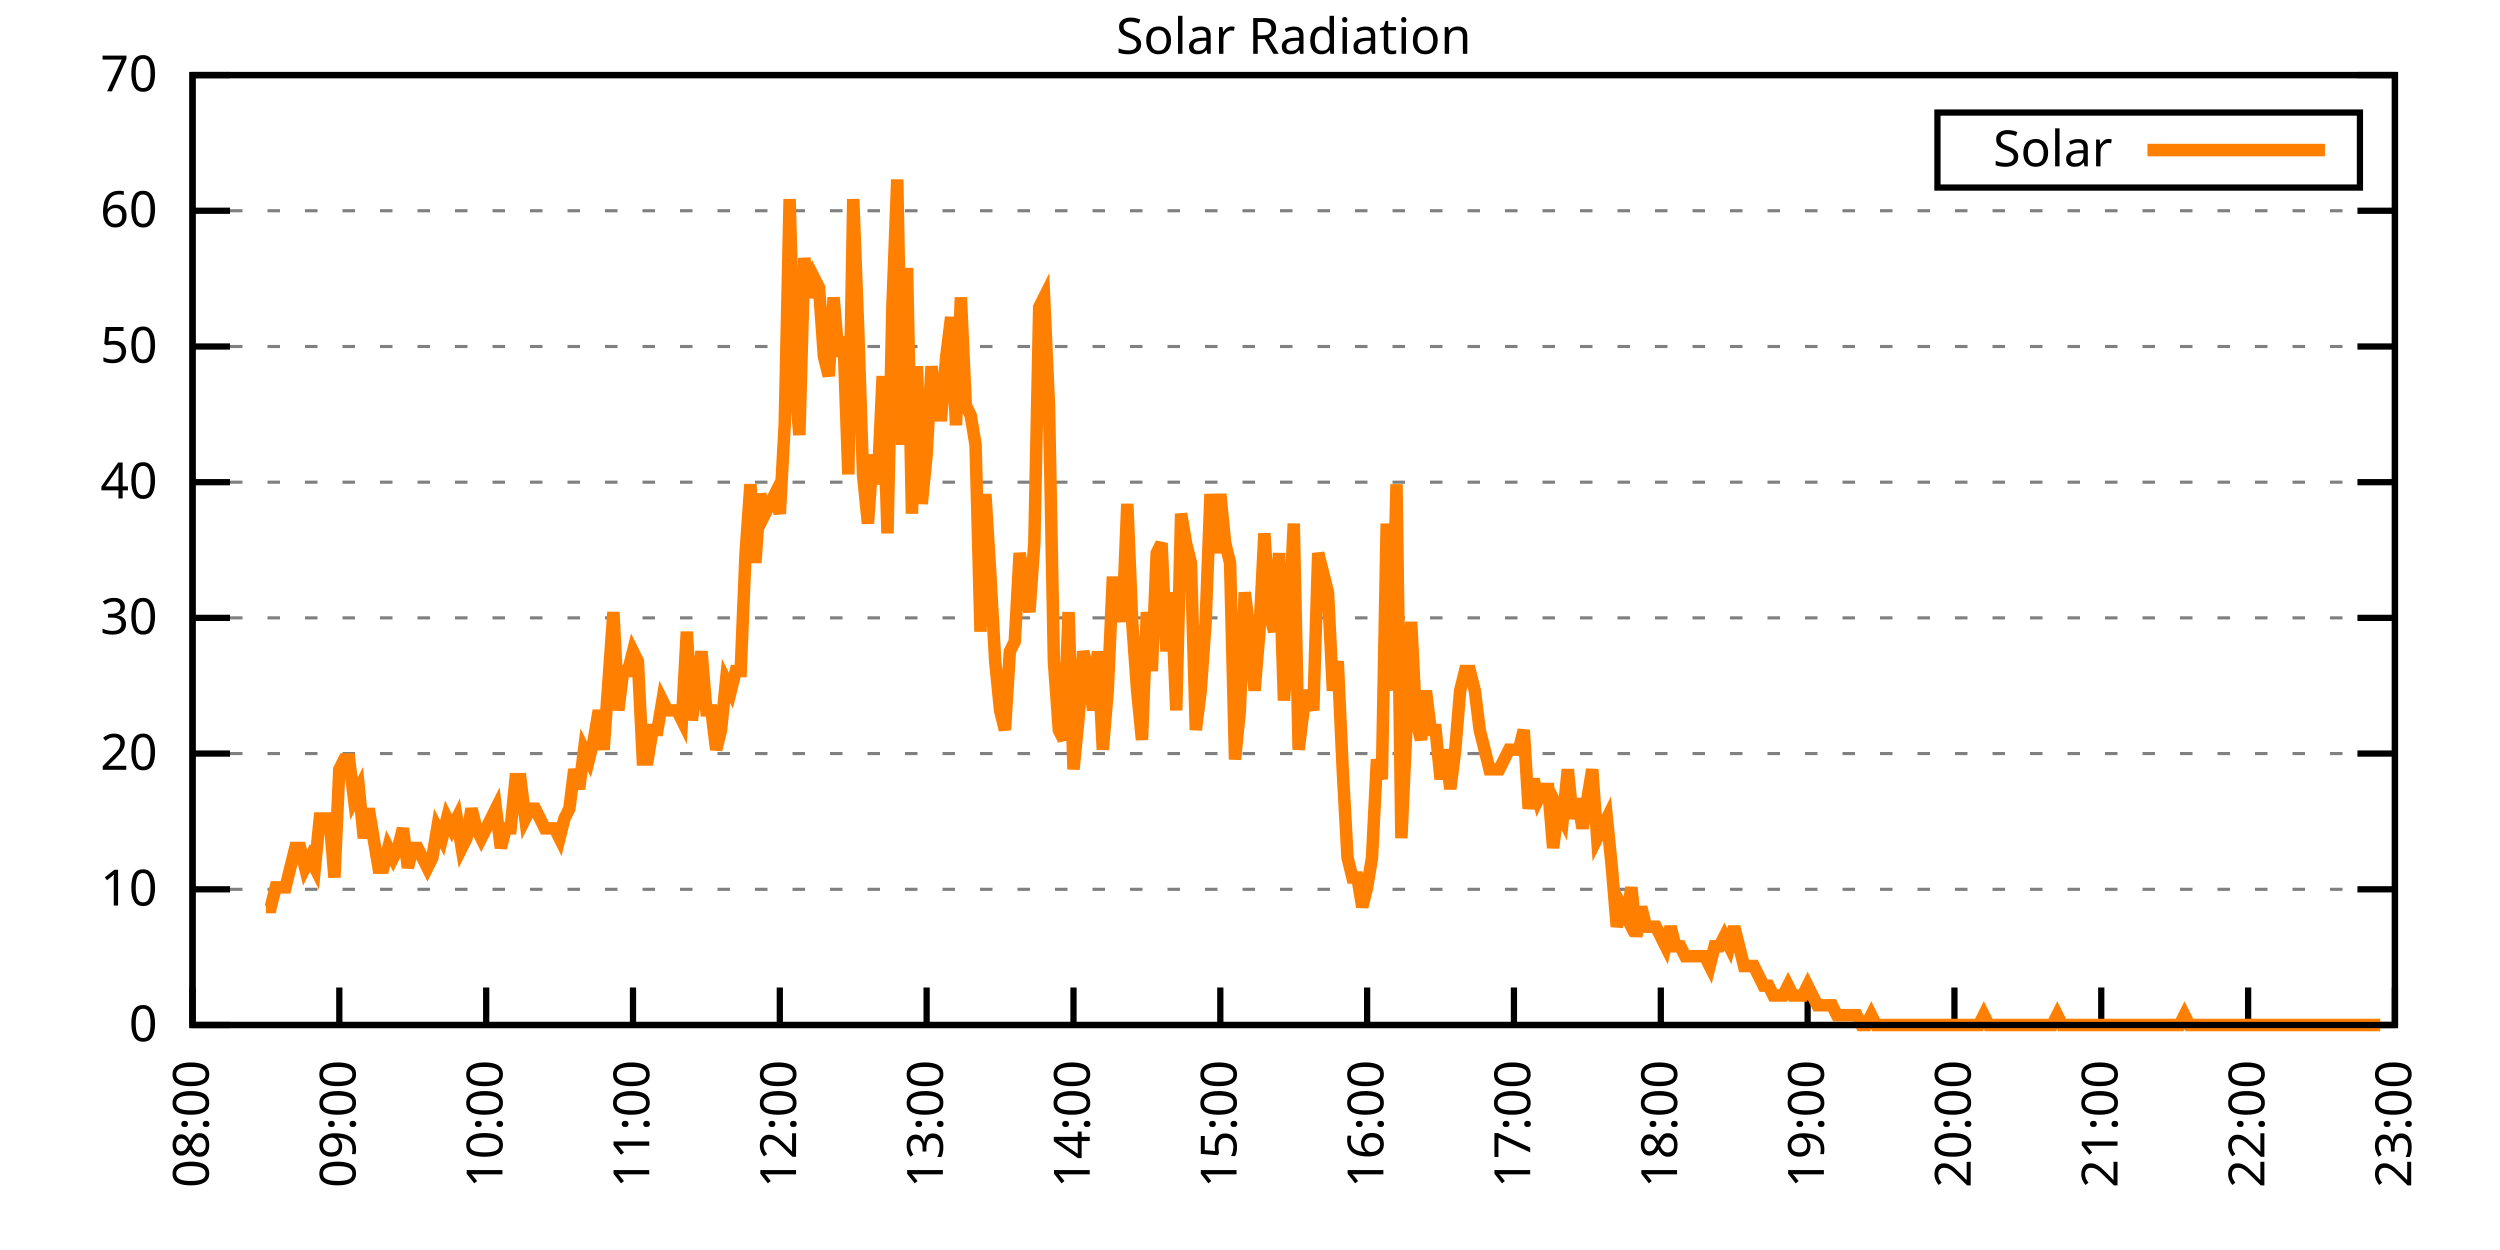
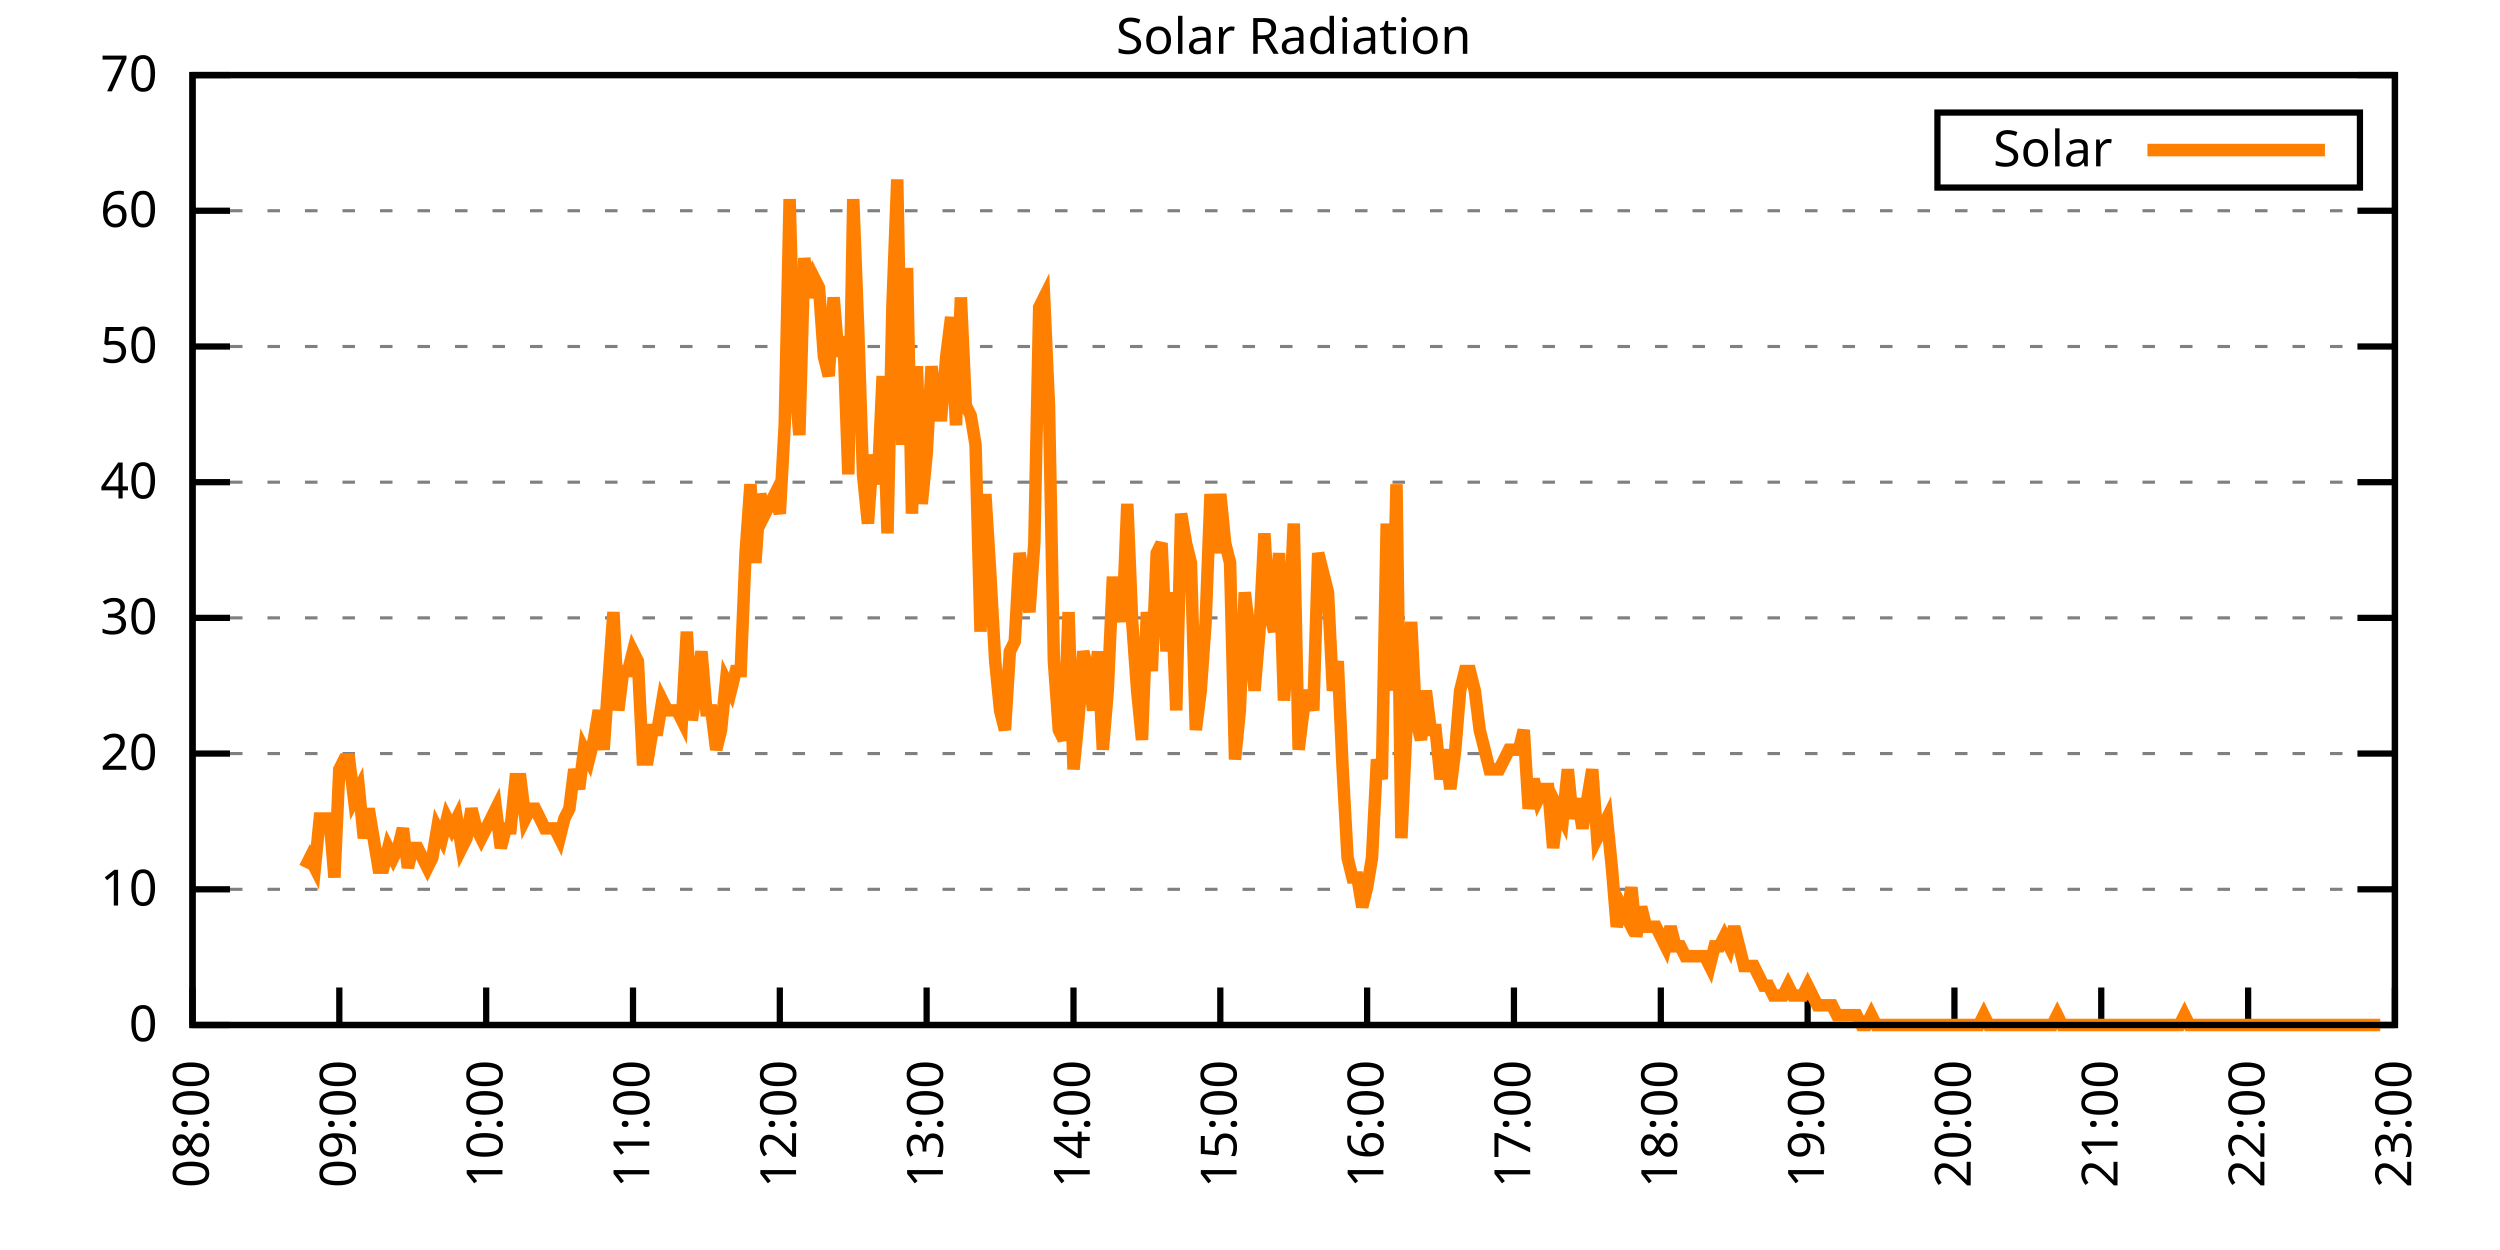
<svg xmlns="http://www.w3.org/2000/svg" xmlns:xlink="http://www.w3.org/1999/xlink" width="400" height="200" viewBox="0 0 400 200">
  <g id="gnuplot_canvas">
    <rect x="0" y="0" width="400" height="200" fill="none" />
    <defs>
      <circle id="gpDot" r="0.5" stroke-width="0.5" stroke="currentColor" />
      <path id="gpPt0" stroke-width="0.333" stroke="currentColor" d="M-1,0 h2 M0,-1 v2" />
      <path id="gpPt1" stroke-width="0.333" stroke="currentColor" d="M-1,-1 L1,1 M1,-1 L-1,1" />
      <path id="gpPt2" stroke-width="0.333" stroke="currentColor" d="M-1,0 L1,0 M0,-1 L0,1 M-1,-1 L1,1 M-1,1 L1,-1" />
      <rect id="gpPt3" stroke-width="0.333" stroke="currentColor" x="-1" y="-1" width="2" height="2" />
      <rect id="gpPt4" stroke-width="0.333" stroke="currentColor" fill="currentColor" x="-1" y="-1" width="2" height="2" />
      <circle id="gpPt5" stroke-width="0.333" stroke="currentColor" cx="0" cy="0" r="1" />
      <use xlink:href="#gpPt5" id="gpPt6" fill="currentColor" stroke="none" />
      <path id="gpPt7" stroke-width="0.333" stroke="currentColor" d="M0,-1.33 L-1.33,0.67 L1.33,0.67 z" />
      <use xlink:href="#gpPt7" id="gpPt8" fill="currentColor" stroke="none" />
      <use xlink:href="#gpPt7" id="gpPt9" stroke="currentColor" transform="rotate(180)" />
      <use xlink:href="#gpPt9" id="gpPt10" fill="currentColor" stroke="none" />
      <use xlink:href="#gpPt3" id="gpPt11" stroke="currentColor" transform="rotate(45)" />
      <use xlink:href="#gpPt11" id="gpPt12" fill="currentColor" stroke="none" />
      <path id="gpPt13" stroke-width="0.333" stroke="currentColor" d="M0,1.330 L1.265,0.411 L0.782,-1.067 L-0.782,-1.076 L-1.265,0.411 z" />
      <use xlink:href="#gpPt13" id="gpPt14" fill="currentColor" stroke="none" />
      <filter id="textbox" filterUnits="objectBoundingBox" x="0" y="0" height="1" width="1">
        <feFlood flood-color="white" flood-opacity="1" result="bgnd" />
        <feComposite in="SourceGraphic" in2="bgnd" operator="atop" />
      </filter>
      <filter id="greybox" filterUnits="objectBoundingBox" x="0" y="0" height="1" width="1">
        <feFlood flood-color="lightgrey" flood-opacity="1" result="grey" />
        <feComposite in="SourceGraphic" in2="grey" operator="atop" />
      </filter>
    </defs>
    <g fill="none" color="white" stroke="currentColor" stroke-width="1.00" stroke-linecap="butt" stroke-linejoin="miter">
</g>
    <g fill="none" color="black" stroke="currentColor" stroke-width="1.00" stroke-linecap="butt" stroke-linejoin="miter">
      <g stroke="none" shape-rendering="crispEdges">
        <polygon fill="rgb(255, 255, 255)" points="30.80,164.00 383.18,164.00 383.18,12.02 30.80,12.02 " />
      </g>
    </g>
    <g fill="none" color="black" stroke="currentColor" stroke-width="1.00" stroke-linecap="butt" stroke-linejoin="miter">
</g>
    <g fill="none" color="black" stroke="black" stroke-width="0.50" stroke-linecap="butt" stroke-linejoin="miter">
</g>
    <g fill="none" color="gray" stroke="currentColor" stroke-width="0.50" stroke-linecap="butt" stroke-linejoin="miter">
      <path stroke="gray" stroke-dasharray="2,4" class="gridline" d="M30.80,164.00 L383.19,164.00  " />
    </g>
    <g fill="none" color="gray" stroke="gray" stroke-width="1.00" stroke-linecap="butt" stroke-linejoin="miter">
</g>
    <g fill="none" color="black" stroke="currentColor" stroke-width="1.00" stroke-linecap="butt" stroke-linejoin="miter">
      <path stroke="black" d="M30.80,164.00 L36.80,164.00 M383.19,164.00 L377.19,164.00  " />
      <g transform="translate(25.20,166.60)" stroke="none" fill="black" font-family="Sans" font-size="8.00" text-anchor="end">
        <text>
          <tspan font-family="Sans"> 0</tspan>
        </text>
      </g>
    </g>
    <g fill="none" color="black" stroke="currentColor" stroke-width="1.00" stroke-linecap="butt" stroke-linejoin="miter">
</g>
    <g fill="none" color="black" stroke="black" stroke-width="0.50" stroke-linecap="butt" stroke-linejoin="miter">
</g>
    <g fill="none" color="gray" stroke="currentColor" stroke-width="0.50" stroke-linecap="butt" stroke-linejoin="miter">
      <path stroke="gray" stroke-dasharray="2,4" class="gridline" d="M30.80,142.29 L383.19,142.29  " />
    </g>
    <g fill="none" color="gray" stroke="gray" stroke-width="1.00" stroke-linecap="butt" stroke-linejoin="miter">
</g>
    <g fill="none" color="black" stroke="currentColor" stroke-width="1.00" stroke-linecap="butt" stroke-linejoin="miter">
      <path stroke="black" d="M30.80,142.29 L36.80,142.29 M383.19,142.29 L377.19,142.29  " />
      <g transform="translate(25.20,144.89)" stroke="none" fill="black" font-family="Sans" font-size="8.00" text-anchor="end">
        <text>
          <tspan font-family="Sans"> 10</tspan>
        </text>
      </g>
    </g>
    <g fill="none" color="black" stroke="currentColor" stroke-width="1.00" stroke-linecap="butt" stroke-linejoin="miter">
</g>
    <g fill="none" color="black" stroke="black" stroke-width="0.50" stroke-linecap="butt" stroke-linejoin="miter">
</g>
    <g fill="none" color="gray" stroke="currentColor" stroke-width="0.50" stroke-linecap="butt" stroke-linejoin="miter">
      <path stroke="gray" stroke-dasharray="2,4" class="gridline" d="M30.80,120.57 L383.19,120.57  " />
    </g>
    <g fill="none" color="gray" stroke="gray" stroke-width="1.00" stroke-linecap="butt" stroke-linejoin="miter">
</g>
    <g fill="none" color="black" stroke="currentColor" stroke-width="1.00" stroke-linecap="butt" stroke-linejoin="miter">
      <path stroke="black" d="M30.80,120.57 L36.80,120.57 M383.19,120.57 L377.19,120.57  " />
      <g transform="translate(25.20,123.17)" stroke="none" fill="black" font-family="Sans" font-size="8.00" text-anchor="end">
        <text>
          <tspan font-family="Sans"> 20</tspan>
        </text>
      </g>
    </g>
    <g fill="none" color="black" stroke="currentColor" stroke-width="1.00" stroke-linecap="butt" stroke-linejoin="miter">
</g>
    <g fill="none" color="black" stroke="black" stroke-width="0.50" stroke-linecap="butt" stroke-linejoin="miter">
</g>
    <g fill="none" color="gray" stroke="currentColor" stroke-width="0.50" stroke-linecap="butt" stroke-linejoin="miter">
      <path stroke="gray" stroke-dasharray="2,4" class="gridline" d="M30.80,98.86 L383.19,98.86  " />
    </g>
    <g fill="none" color="gray" stroke="gray" stroke-width="1.00" stroke-linecap="butt" stroke-linejoin="miter">
</g>
    <g fill="none" color="black" stroke="currentColor" stroke-width="1.00" stroke-linecap="butt" stroke-linejoin="miter">
      <path stroke="black" d="M30.80,98.86 L36.80,98.86 M383.19,98.86 L377.19,98.86  " />
      <g transform="translate(25.20,101.46)" stroke="none" fill="black" font-family="Sans" font-size="8.00" text-anchor="end">
        <text>
          <tspan font-family="Sans"> 30</tspan>
        </text>
      </g>
    </g>
    <g fill="none" color="black" stroke="currentColor" stroke-width="1.00" stroke-linecap="butt" stroke-linejoin="miter">
</g>
    <g fill="none" color="black" stroke="black" stroke-width="0.50" stroke-linecap="butt" stroke-linejoin="miter">
</g>
    <g fill="none" color="gray" stroke="currentColor" stroke-width="0.50" stroke-linecap="butt" stroke-linejoin="miter">
      <path stroke="gray" stroke-dasharray="2,4" class="gridline" d="M30.80,77.15 L383.19,77.15  " />
    </g>
    <g fill="none" color="gray" stroke="gray" stroke-width="1.00" stroke-linecap="butt" stroke-linejoin="miter">
</g>
    <g fill="none" color="black" stroke="currentColor" stroke-width="1.00" stroke-linecap="butt" stroke-linejoin="miter">
      <path stroke="black" d="M30.80,77.15 L36.80,77.15 M383.19,77.15 L377.19,77.15  " />
      <g transform="translate(25.20,79.75)" stroke="none" fill="black" font-family="Sans" font-size="8.00" text-anchor="end">
        <text>
          <tspan font-family="Sans"> 40</tspan>
        </text>
      </g>
    </g>
    <g fill="none" color="black" stroke="currentColor" stroke-width="1.00" stroke-linecap="butt" stroke-linejoin="miter">
</g>
    <g fill="none" color="black" stroke="black" stroke-width="0.50" stroke-linecap="butt" stroke-linejoin="miter">
</g>
    <g fill="none" color="gray" stroke="currentColor" stroke-width="0.50" stroke-linecap="butt" stroke-linejoin="miter">
      <path stroke="gray" stroke-dasharray="2,4" class="gridline" d="M30.80,55.44 L383.19,55.44  " />
    </g>
    <g fill="none" color="gray" stroke="gray" stroke-width="1.00" stroke-linecap="butt" stroke-linejoin="miter">
</g>
    <g fill="none" color="black" stroke="currentColor" stroke-width="1.00" stroke-linecap="butt" stroke-linejoin="miter">
      <path stroke="black" d="M30.80,55.44 L36.80,55.44 M383.19,55.44 L377.19,55.44  " />
      <g transform="translate(25.20,58.04)" stroke="none" fill="black" font-family="Sans" font-size="8.00" text-anchor="end">
        <text>
          <tspan font-family="Sans"> 50</tspan>
        </text>
      </g>
    </g>
    <g fill="none" color="black" stroke="currentColor" stroke-width="1.00" stroke-linecap="butt" stroke-linejoin="miter">
</g>
    <g fill="none" color="black" stroke="black" stroke-width="0.50" stroke-linecap="butt" stroke-linejoin="miter">
</g>
    <g fill="none" color="gray" stroke="currentColor" stroke-width="0.50" stroke-linecap="butt" stroke-linejoin="miter">
      <path stroke="gray" stroke-dasharray="2,4" class="gridline" d="M30.80,33.72 L383.19,33.72  " />
    </g>
    <g fill="none" color="gray" stroke="gray" stroke-width="1.00" stroke-linecap="butt" stroke-linejoin="miter">
</g>
    <g fill="none" color="black" stroke="currentColor" stroke-width="1.00" stroke-linecap="butt" stroke-linejoin="miter">
      <path stroke="black" d="M30.80,33.72 L36.80,33.72 M383.19,33.72 L377.19,33.72  " />
      <g transform="translate(25.20,36.32)" stroke="none" fill="black" font-family="Sans" font-size="8.00" text-anchor="end">
        <text>
          <tspan font-family="Sans"> 60</tspan>
        </text>
      </g>
    </g>
    <g fill="none" color="black" stroke="currentColor" stroke-width="1.00" stroke-linecap="butt" stroke-linejoin="miter">
</g>
    <g fill="none" color="black" stroke="black" stroke-width="0.50" stroke-linecap="butt" stroke-linejoin="miter">
</g>
    <g fill="none" color="gray" stroke="currentColor" stroke-width="0.50" stroke-linecap="butt" stroke-linejoin="miter">
      <path stroke="gray" stroke-dasharray="2,4" class="gridline" d="M30.80,12.01 L383.19,12.01  " />
    </g>
    <g fill="none" color="gray" stroke="gray" stroke-width="1.00" stroke-linecap="butt" stroke-linejoin="miter">
</g>
    <g fill="none" color="black" stroke="currentColor" stroke-width="1.00" stroke-linecap="butt" stroke-linejoin="miter">
      <path stroke="black" d="M30.80,12.01 L36.80,12.01 M383.19,12.01 L377.19,12.01  " />
      <g transform="translate(25.20,14.61)" stroke="none" fill="black" font-family="Sans" font-size="8.00" text-anchor="end">
        <text>
          <tspan font-family="Sans"> 70</tspan>
        </text>
      </g>
    </g>
    <g fill="none" color="black" stroke="currentColor" stroke-width="1.00" stroke-linecap="butt" stroke-linejoin="miter">
      <path stroke="black" d="M30.80,164.00 L30.80,158.00  " />
      <g transform="translate(33.40,169.60) rotate(270.00)" stroke="none" fill="black" font-family="Sans" font-size="8.00" text-anchor="end">
        <text>
          <tspan font-family="Sans">08:00</tspan>
        </text>
      </g>
    </g>
    <g fill="none" color="black" stroke="currentColor" stroke-width="1.00" stroke-linecap="butt" stroke-linejoin="miter">
      <path stroke="black" d="M54.29,164.00 L54.29,158.00  " />
      <g transform="translate(56.89,169.60) rotate(270.00)" stroke="none" fill="black" font-family="Sans" font-size="8.00" text-anchor="end">
        <text>
          <tspan font-family="Sans">09:00</tspan>
        </text>
      </g>
    </g>
    <g fill="none" color="black" stroke="currentColor" stroke-width="1.00" stroke-linecap="butt" stroke-linejoin="miter">
      <path stroke="black" d="M77.79,164.00 L77.79,158.00  " />
      <g transform="translate(80.39,169.60) rotate(270.00)" stroke="none" fill="black" font-family="Sans" font-size="8.00" text-anchor="end">
        <text>
          <tspan font-family="Sans">10:00</tspan>
        </text>
      </g>
    </g>
    <g fill="none" color="black" stroke="currentColor" stroke-width="1.00" stroke-linecap="butt" stroke-linejoin="miter">
      <path stroke="black" d="M101.28,164.00 L101.28,158.00  " />
      <g transform="translate(103.88,169.60) rotate(270.00)" stroke="none" fill="black" font-family="Sans" font-size="8.00" text-anchor="end">
        <text>
          <tspan font-family="Sans">11:00</tspan>
        </text>
      </g>
    </g>
    <g fill="none" color="black" stroke="currentColor" stroke-width="1.00" stroke-linecap="butt" stroke-linejoin="miter">
      <path stroke="black" d="M124.77,164.00 L124.77,158.00  " />
      <g transform="translate(127.37,169.60) rotate(270.00)" stroke="none" fill="black" font-family="Sans" font-size="8.00" text-anchor="end">
        <text>
          <tspan font-family="Sans">12:00</tspan>
        </text>
      </g>
    </g>
    <g fill="none" color="black" stroke="currentColor" stroke-width="1.00" stroke-linecap="butt" stroke-linejoin="miter">
      <path stroke="black" d="M148.26,164.00 L148.26,158.00  " />
      <g transform="translate(150.86,169.60) rotate(270.00)" stroke="none" fill="black" font-family="Sans" font-size="8.00" text-anchor="end">
        <text>
          <tspan font-family="Sans">13:00</tspan>
        </text>
      </g>
    </g>
    <g fill="none" color="black" stroke="currentColor" stroke-width="1.00" stroke-linecap="butt" stroke-linejoin="miter">
      <path stroke="black" d="M171.76,164.00 L171.76,158.00  " />
      <g transform="translate(174.36,169.60) rotate(270.00)" stroke="none" fill="black" font-family="Sans" font-size="8.00" text-anchor="end">
        <text>
          <tspan font-family="Sans">14:00</tspan>
        </text>
      </g>
    </g>
    <g fill="none" color="black" stroke="currentColor" stroke-width="1.00" stroke-linecap="butt" stroke-linejoin="miter">
      <path stroke="black" d="M195.25,164.00 L195.25,158.00  " />
      <g transform="translate(197.85,169.60) rotate(270.00)" stroke="none" fill="black" font-family="Sans" font-size="8.00" text-anchor="end">
        <text>
          <tspan font-family="Sans">15:00</tspan>
        </text>
      </g>
    </g>
    <g fill="none" color="black" stroke="currentColor" stroke-width="1.00" stroke-linecap="butt" stroke-linejoin="miter">
      <path stroke="black" d="M218.74,164.00 L218.74,158.00  " />
      <g transform="translate(221.34,169.60) rotate(270.00)" stroke="none" fill="black" font-family="Sans" font-size="8.00" text-anchor="end">
        <text>
          <tspan font-family="Sans">16:00</tspan>
        </text>
      </g>
    </g>
    <g fill="none" color="black" stroke="currentColor" stroke-width="1.00" stroke-linecap="butt" stroke-linejoin="miter">
      <path stroke="black" d="M242.23,164.00 L242.23,158.00  " />
      <g transform="translate(244.83,169.60) rotate(270.00)" stroke="none" fill="black" font-family="Sans" font-size="8.00" text-anchor="end">
        <text>
          <tspan font-family="Sans">17:00</tspan>
        </text>
      </g>
    </g>
    <g fill="none" color="black" stroke="currentColor" stroke-width="1.00" stroke-linecap="butt" stroke-linejoin="miter">
      <path stroke="black" d="M265.73,164.00 L265.73,158.00  " />
      <g transform="translate(268.33,169.60) rotate(270.00)" stroke="none" fill="black" font-family="Sans" font-size="8.00" text-anchor="end">
        <text>
          <tspan font-family="Sans">18:00</tspan>
        </text>
      </g>
    </g>
    <g fill="none" color="black" stroke="currentColor" stroke-width="1.00" stroke-linecap="butt" stroke-linejoin="miter">
      <path stroke="black" d="M289.22,164.00 L289.22,158.00  " />
      <g transform="translate(291.82,169.60) rotate(270.00)" stroke="none" fill="black" font-family="Sans" font-size="8.00" text-anchor="end">
        <text>
          <tspan font-family="Sans">19:00</tspan>
        </text>
      </g>
    </g>
    <g fill="none" color="black" stroke="currentColor" stroke-width="1.00" stroke-linecap="butt" stroke-linejoin="miter">
      <path stroke="black" d="M312.71,164.00 L312.71,158.00  " />
      <g transform="translate(315.31,169.60) rotate(270.00)" stroke="none" fill="black" font-family="Sans" font-size="8.00" text-anchor="end">
        <text>
          <tspan font-family="Sans">20:00</tspan>
        </text>
      </g>
    </g>
    <g fill="none" color="black" stroke="currentColor" stroke-width="1.00" stroke-linecap="butt" stroke-linejoin="miter">
      <path stroke="black" d="M336.20,164.00 L336.20,158.00  " />
      <g transform="translate(338.80,169.60) rotate(270.00)" stroke="none" fill="black" font-family="Sans" font-size="8.00" text-anchor="end">
        <text>
          <tspan font-family="Sans">21:00</tspan>
        </text>
      </g>
    </g>
    <g fill="none" color="black" stroke="currentColor" stroke-width="1.00" stroke-linecap="butt" stroke-linejoin="miter">
      <path stroke="black" d="M359.70,164.00 L359.70,158.00  " />
      <g transform="translate(362.30,169.60) rotate(270.00)" stroke="none" fill="black" font-family="Sans" font-size="8.00" text-anchor="end">
        <text>
          <tspan font-family="Sans">22:00</tspan>
        </text>
      </g>
    </g>
    <g fill="none" color="black" stroke="currentColor" stroke-width="1.00" stroke-linecap="butt" stroke-linejoin="miter">
      <path stroke="black" d="M383.19,164.00 L383.19,158.00  " />
      <g transform="translate(385.79,169.60) rotate(270.00)" stroke="none" fill="black" font-family="Sans" font-size="8.00" text-anchor="end">
        <text>
          <tspan font-family="Sans">23:00</tspan>
        </text>
      </g>
    </g>
    <g fill="none" color="black" stroke="currentColor" stroke-width="1.00" stroke-linecap="butt" stroke-linejoin="miter">
</g>
    <g fill="none" color="black" stroke="currentColor" stroke-width="1.00" stroke-linecap="butt" stroke-linejoin="miter">
      <path stroke="black" d="M30.80,12.01 L30.80,164.00 L383.19,164.00 L383.19,12.01 L30.80,12.01 Z  " />
    </g>
    <g fill="none" color="black" stroke="currentColor" stroke-width="1.00" stroke-linecap="butt" stroke-linejoin="miter">
</g>
    <g fill="none" color="black" stroke="currentColor" stroke-width="1.00" stroke-linecap="butt" stroke-linejoin="miter">
      <path stroke="black" d="M309.99,30.01 L309.99,18.01 L377.59,18.01 L377.59,30.01 L309.99,30.01 Z  " />
    </g>
    <g id="Solar_Radiation_plot_1">
      <g fill="none" color="white" stroke="black" stroke-width="2.00" stroke-linecap="butt" stroke-linejoin="miter">
</g>
      <g fill="none" color="black" stroke="currentColor" stroke-width="2.00" stroke-linecap="butt" stroke-linejoin="miter">
        <g transform="translate(337.99,26.61)" stroke="none" fill="black" font-family="Sans" font-size="8.00" text-anchor="end">
          <text>
            <tspan font-family="Sans">Solar</tspan>
          </text>
        </g>
      </g>
      <g fill="none" color="black" stroke="currentColor" stroke-width="2.00" stroke-linecap="butt" stroke-linejoin="miter">
-         <path stroke="rgb(255, 127,   0)" d="M343.59,24.01 L371.99,24.01 M42.55,145.12 L43.33,145.12 L44.11,141.98 L44.90,141.98 L45.68,141.98 L46.46,138.83   L47.24,135.68 L48.03,135.68 L48.81,138.83 L49.59,137.26 L50.38,138.83 L51.16,130.96 L51.94,130.96 L52.73,130.96   L53.51,140.40 L54.29,123.10 L55.08,121.52 L55.86,121.52 L56.64,127.82 L57.43,126.24 L58.21,134.11 L58.99,129.39   L59.77,134.11 L60.56,138.83 L61.34,138.83 L62.12,135.68 L62.91,137.26 L63.69,135.68 L64.47,132.54 L65.26,138.83   L66.04,135.68 L66.82,135.68 L67.61,137.26 L68.39,138.83 L69.17,137.26 L69.95,132.54 L70.74,134.11 L71.52,130.96   L72.30,132.54 L73.09,130.96 L73.87,135.68 L74.65,134.11 L75.44,129.39 L76.22,132.54 L77.00,134.11 L77.79,132.54   L78.57,130.96 L79.35,129.39 L80.13,135.68 L80.92,132.54 L81.70,132.54 L82.48,124.67 L83.27,124.67 L84.05,130.96   L84.83,129.39 L85.62,129.39 L86.40,130.96 L87.18,132.54 L87.97,132.54 L88.75,132.54 L89.53,134.11 L90.31,130.96   L91.10,129.39 L91.88,123.10 L92.66,126.24 L93.45,119.95 L94.23,121.52 L95.01,118.38 L95.80,113.66 L96.58,119.95   L97.36,108.94 L98.15,97.93 L98.93,113.66 L99.71,107.37 L100.49,107.37 L101.28,104.22 L102.06,105.79 L102.84,121.52   L103.63,121.52 L104.41,116.80 L105.19,116.80 L105.98,112.09 L106.76,113.66 L107.54,113.66 L108.33,113.66 L109.11,115.23   L109.89,101.07 L110.68,115.23 L111.46,110.51 L112.24,104.22 L113.02,113.66 L113.81,113.66 L114.59,119.95 L115.37,116.80   L116.16,108.94 L116.94,110.51 L117.72,107.37 L118.51,107.37 L119.29,88.49 L120.07,77.48 L120.86,90.06 L121.64,79.05   L122.42,82.19 L123.20,80.62 L123.99,79.05 L124.77,82.19 L125.55,68.04 L126.34,31.85 L127.12,60.17 L127.90,69.61   L128.69,41.29 L129.47,47.58 L130.25,44.44 L131.04,46.01 L131.82,57.02 L132.60,60.17 L133.38,47.58 L134.17,57.02   L134.95,53.88 L135.73,75.90 L136.52,31.85 L137.30,52.30 L138.08,75.90 L138.87,83.77 L139.65,72.76 L140.43,77.48   L141.22,60.17 L142.00,85.34 L142.78,49.16 L143.56,28.71 L144.35,71.18 L145.13,42.87 L145.91,82.19 L146.70,58.60   L147.48,80.62 L148.26,72.76 L149.05,58.60 L149.83,66.46 L150.61,66.46 L151.40,57.02 L152.18,50.73 L152.96,68.04   L153.74,47.58 L154.53,64.89 L155.31,66.46 L156.09,71.18 L156.88,101.07 L157.66,79.05 L158.44,91.63 L159.23,105.79   L160.01,113.66 L160.79,116.80 L161.58,104.22 L162.36,102.65 L163.14,88.49 L163.93,93.21 L164.71,97.93 L165.49,86.91   L166.27,49.16 L167.06,47.58 L167.84,64.89 L168.62,105.79 L169.41,116.80 L170.19,118.38 L170.97,97.93 L171.76,123.10   L172.54,115.23 L173.32,104.22 L174.11,107.37 L174.89,113.66 L175.67,104.22 L176.45,119.95 L177.24,110.51 L178.02,93.21   L178.80,93.21 L179.59,99.50 L180.37,80.62 L181.15,99.50 L181.94,110.51 L182.72,118.38 L183.50,97.93 L184.29,107.37   L185.07,88.49 L185.85,86.91 L186.63,104.22 L187.42,94.78 L188.20,113.66 L188.98,82.19 L189.77,86.91 L190.55,90.06   L191.33,116.80 L192.12,110.51 L192.90,99.50 L193.68,79.05 L194.47,88.49 L195.25,79.05 L196.03,86.91 L196.81,90.06   L197.60,121.52 L198.38,113.66 L199.16,94.78 L199.95,101.07 L200.73,110.51 L201.51,101.07 L202.30,85.34 L203.08,97.93   L203.86,101.07 L204.65,88.49 L205.43,112.09 L206.21,101.07 L207.00,83.77 L207.78,119.95 L208.56,113.66 L209.34,110.51   L210.13,113.66 L210.91,88.49 L211.69,91.63 L212.48,94.78 L213.26,110.51 L214.04,105.79 L214.83,123.10 L215.61,137.26   L216.39,140.40 L217.18,140.40 L217.96,145.12 L218.74,141.98 L219.52,137.26 L220.31,121.52 L221.09,124.67 L221.87,83.77   L222.66,110.51 L223.44,77.48 L224.22,134.11 L225.01,116.80 L225.79,99.50 L226.57,115.23 L227.36,118.38 L228.14,110.51   L228.92,116.80 L229.70,116.80 L230.49,124.67 L231.27,119.95 L232.05,126.24 L232.84,119.95 L233.62,110.51 L234.40,107.37   L235.19,107.37 L235.97,110.51 L236.75,116.80 L237.54,119.95 L238.32,123.10 L239.10,123.10 L239.88,123.10 L240.67,121.52   L241.45,119.95 L242.23,119.95 L243.02,119.95 L243.80,116.80 L244.58,129.39 L245.37,124.67 L246.15,127.82 L246.93,126.24   L247.72,126.24 L248.50,135.68 L249.28,129.39 L250.06,130.96 L250.85,123.10 L251.63,130.96 L252.41,127.82 L253.20,132.54   L253.98,127.82 L254.76,123.10 L255.55,134.11 L256.33,132.54 L257.11,130.96 L257.90,138.83 L258.68,148.27 L259.46,145.12   L260.25,146.70 L261.03,141.98 L261.81,149.84 L262.59,145.12 L263.38,148.27 L264.16,148.27 L264.94,148.27 L265.73,149.84   L266.51,151.41 L267.29,148.27 L268.08,151.41 L268.86,151.41 L269.64,152.99 L270.43,152.99 L271.21,152.99 L271.99,152.99   L272.77,152.99 L273.56,154.56 L274.34,151.41 L275.12,151.41 L275.91,149.84 L276.69,151.41 L277.47,148.27 L278.26,151.41   L279.04,154.56 L279.82,154.56 L280.61,154.56 L281.39,156.13 L282.17,157.71 L282.95,157.71 L283.74,159.28 L284.52,159.28   L285.30,159.28 L286.09,157.71 L286.87,159.28 L287.65,159.28 L288.44,159.28 L289.22,157.71 L290.00,159.28 L290.79,160.85   L291.57,160.85 L292.35,160.85 L293.13,160.85 L293.92,162.43 L294.70,162.43 L295.48,162.43 L296.27,162.43 L297.05,162.43   L297.83,164.00 L298.62,164.00 L299.40,162.43 L300.18,164.00 L300.97,164.00 L301.75,164.00 L302.53,164.00 L303.31,164.00   L304.10,164.00 L304.88,164.00 L305.66,164.00 L306.45,164.00 L307.23,164.00 L308.01,164.00 L308.80,164.00 L309.58,164.00   L310.36,164.00 L311.15,164.00 L311.93,164.00 L312.71,164.00 L313.50,164.00 L314.28,164.00 L315.06,164.00 L315.84,164.00   L316.63,164.00 L317.41,162.43 L318.19,164.00 L318.98,164.00 L319.76,164.00 L320.54,164.00 L321.33,164.00 L322.11,164.00   L322.89,164.00 L323.68,164.00 L324.46,164.00 L325.24,164.00 L326.02,164.00 L326.81,164.00 L327.59,164.00 L328.37,164.00   L329.16,162.43 L329.94,164.00 L330.72,164.00 L331.51,164.00 L332.29,164.00 L333.07,164.00 L333.86,164.00 L334.64,164.00   L335.42,164.00 L336.20,164.00 L336.99,164.00 L337.77,164.00 L338.55,164.00 L339.34,164.00 L340.12,164.00 L340.90,164.00   L341.69,164.00 L342.47,164.00 L343.25,164.00 L344.04,164.00 L344.82,164.00 L345.60,164.00 L346.38,164.00 L347.17,164.00   L347.95,164.00 L348.73,164.00 L349.52,162.43 L350.30,164.00 L351.08,164.00 L351.87,164.00 L352.65,164.00 L353.43,164.00   L354.22,164.00 L355.00,164.00 L355.78,164.00 L356.56,164.00 L357.35,164.00 L358.13,164.00 L358.91,164.00 L359.70,164.00   L360.48,164.00 L361.26,164.00 L362.05,164.00 L362.83,164.00 L363.61,164.00 L364.40,164.00 L365.18,164.00 L365.96,164.00   L366.75,164.00 L367.53,164.00 L368.31,164.00 L369.09,164.00 L369.88,164.00 L370.66,164.00 L371.44,164.00 L372.23,164.00   L373.01,164.00 L373.79,164.00 L374.58,164.00 L375.36,164.00 L376.14,164.00 L376.93,164.00 L377.71,164.00 L378.49,164.00   L379.27,164.00 L380.06,164.00 L380.84,164.00  " />
+         <path stroke="rgb(255, 127,   0)" d="M343.59,24.01 L371.99,24.01 M48.81,138.83 L49.59,137.26 L50.38,138.83 L51.16,130.96 L51.94,130.96 L52.73,130.96   L53.51,140.40 L54.29,123.10 L55.08,121.52 L55.86,121.52 L56.64,127.82 L57.43,126.24 L58.21,134.11 L58.99,129.39   L59.77,134.11 L60.56,138.83 L61.34,138.83 L62.12,135.68 L62.91,137.26 L63.69,135.68 L64.47,132.54 L65.26,138.83   L66.04,135.68 L66.82,135.68 L67.61,137.26 L68.39,138.83 L69.17,137.26 L69.95,132.54 L70.74,134.11 L71.52,130.96   L72.30,132.54 L73.09,130.96 L73.87,135.68 L74.65,134.11 L75.44,129.39 L76.22,132.54 L77.00,134.11 L77.79,132.54   L78.57,130.96 L79.35,129.39 L80.13,135.68 L80.92,132.54 L81.70,132.54 L82.48,124.67 L83.27,124.67 L84.05,130.96   L84.83,129.39 L85.62,129.39 L86.40,130.96 L87.18,132.54 L87.97,132.54 L88.75,132.54 L89.53,134.11 L90.31,130.96   L91.10,129.39 L91.88,123.10 L92.66,126.24 L93.45,119.95 L94.23,121.52 L95.01,118.38 L95.80,113.66 L96.58,119.95   L97.36,108.94 L98.15,97.93 L98.93,113.66 L99.71,107.37 L100.49,107.37 L101.28,104.22 L102.06,105.79 L102.84,121.52   L103.63,121.52 L104.41,116.80 L105.19,116.80 L105.98,112.09 L106.76,113.66 L107.54,113.66 L108.33,113.66 L109.11,115.23   L109.89,101.07 L110.68,115.23 L111.46,110.51 L112.24,104.22 L113.02,113.66 L113.81,113.66 L114.59,119.95 L115.37,116.80   L116.16,108.94 L116.94,110.51 L117.72,107.37 L118.51,107.37 L119.29,88.49 L120.07,77.48 L120.86,90.06 L121.64,79.05   L122.42,82.19 L123.20,80.62 L123.99,79.05 L124.77,82.19 L125.55,68.04 L126.34,31.85 L127.12,60.17 L127.90,69.61   L128.69,41.29 L129.47,47.58 L130.25,44.44 L131.04,46.01 L131.82,57.02 L132.60,60.17 L133.38,47.58 L134.17,57.02   L134.95,53.88 L135.73,75.90 L136.52,31.85 L137.30,52.30 L138.08,75.90 L138.87,83.77 L139.65,72.76 L140.43,77.48   L141.22,60.17 L142.00,85.34 L142.78,49.16 L143.56,28.71 L144.35,71.18 L145.13,42.87 L145.91,82.19 L146.70,58.60   L147.48,80.62 L148.26,72.76 L149.05,58.60 L149.83,66.46 L150.61,66.46 L151.40,57.02 L152.18,50.73 L152.96,68.04   L153.74,47.58 L154.53,64.89 L155.31,66.46 L156.09,71.18 L156.88,101.07 L157.66,79.05 L158.44,91.63 L159.23,105.79   L160.01,113.66 L160.79,116.80 L161.58,104.22 L162.36,102.65 L163.14,88.49 L163.93,93.21 L164.71,97.93 L165.49,86.91   L166.27,49.16 L167.06,47.58 L167.84,64.89 L168.62,105.79 L169.41,116.80 L170.19,118.38 L170.97,97.93 L171.76,123.10   L172.54,115.23 L173.32,104.22 L174.11,107.37 L174.89,113.66 L175.67,104.22 L176.45,119.95 L177.24,110.51 L178.02,93.21   L178.80,93.21 L179.59,99.50 L180.37,80.62 L181.15,99.50 L181.94,110.51 L182.72,118.38 L183.50,97.93 L184.29,107.37   L185.07,88.49 L185.85,86.91 L186.63,104.22 L187.42,94.78 L188.20,113.66 L188.98,82.19 L189.77,86.91 L190.55,90.06   L191.33,116.80 L192.12,110.51 L192.90,99.50 L193.68,79.05 L194.47,88.49 L195.25,79.05 L196.03,86.91 L196.81,90.06   L197.60,121.52 L198.38,113.66 L199.16,94.78 L199.95,101.07 L200.73,110.51 L201.51,101.07 L202.30,85.34 L203.08,97.93   L203.86,101.07 L204.65,88.49 L205.43,112.09 L206.21,101.07 L207.00,83.77 L207.78,119.95 L208.56,113.66 L209.34,110.51   L210.13,113.66 L210.91,88.49 L211.69,91.63 L212.48,94.78 L213.26,110.51 L214.04,105.79 L214.83,123.10 L215.61,137.26   L216.39,140.40 L217.18,140.40 L217.96,145.12 L218.74,141.98 L219.52,137.26 L220.31,121.52 L221.09,124.67 L221.87,83.77   L222.66,110.51 L223.44,77.48 L224.22,134.11 L225.01,116.80 L225.79,99.50 L226.57,115.23 L227.36,118.38 L228.14,110.51   L228.92,116.80 L229.70,116.80 L230.49,124.67 L231.27,119.95 L232.05,126.24 L232.84,119.95 L233.62,110.51 L234.40,107.37   L235.19,107.37 L235.97,110.51 L236.75,116.80 L237.54,119.95 L238.32,123.10 L239.10,123.10 L239.88,123.10 L240.67,121.52   L241.45,119.95 L242.23,119.95 L243.02,119.95 L243.80,116.80 L244.58,129.39 L245.37,124.67 L246.15,127.82 L246.93,126.24   L247.72,126.24 L248.50,135.68 L249.28,129.39 L250.06,130.96 L250.85,123.10 L251.63,130.96 L252.41,127.82 L253.20,132.54   L253.98,127.82 L254.76,123.10 L255.55,134.11 L256.33,132.54 L257.11,130.96 L257.90,138.83 L258.68,148.27 L259.46,145.12   L260.25,146.70 L261.03,141.98 L261.81,149.84 L262.59,145.12 L263.38,148.27 L264.16,148.27 L264.94,148.27 L265.73,149.84   L266.51,151.41 L267.29,148.27 L268.08,151.41 L268.86,151.41 L269.64,152.99 L270.43,152.99 L271.21,152.99 L271.99,152.99   L272.77,152.99 L273.56,154.56 L274.34,151.41 L275.12,151.41 L275.91,149.84 L276.69,151.41 L277.47,148.27 L278.26,151.41   L279.04,154.56 L279.82,154.56 L280.61,154.56 L281.39,156.13 L282.17,157.71 L282.95,157.71 L283.74,159.28 L284.52,159.28   L285.30,159.28 L286.09,157.71 L286.87,159.28 L287.65,159.28 L288.44,159.28 L289.22,157.71 L290.00,159.28 L290.79,160.85   L291.57,160.85 L292.35,160.85 L293.13,160.85 L293.92,162.43 L294.70,162.43 L295.48,162.43 L296.27,162.43 L297.05,162.43   L297.83,164.00 L298.62,164.00 L299.40,162.43 L300.18,164.00 L300.97,164.00 L301.75,164.00 L302.53,164.00 L303.31,164.00   L304.10,164.00 L304.88,164.00 L305.66,164.00 L306.45,164.00 L307.23,164.00 L308.01,164.00 L308.80,164.00 L309.58,164.00   L310.36,164.00 L311.15,164.00 L311.93,164.00 L312.71,164.00 L313.50,164.00 L314.28,164.00 L315.06,164.00 L315.84,164.00   L316.63,164.00 L317.41,162.43 L318.19,164.00 L318.98,164.00 L319.76,164.00 L320.54,164.00 L321.33,164.00 L322.11,164.00   L322.89,164.00 L323.68,164.00 L324.46,164.00 L325.24,164.00 L326.02,164.00 L326.81,164.00 L327.59,164.00 L328.37,164.00   L329.16,162.43 L329.94,164.00 L330.72,164.00 L331.51,164.00 L332.29,164.00 L333.07,164.00 L333.86,164.00 L334.64,164.00   L335.42,164.00 L336.20,164.00 L336.99,164.00 L337.77,164.00 L338.55,164.00 L339.34,164.00 L340.12,164.00 L340.90,164.00   L341.69,164.00 L342.47,164.00 L343.25,164.00 L344.04,164.00 L344.82,164.00 L345.60,164.00 L346.38,164.00 L347.17,164.00   L347.95,164.00 L348.73,164.00 L349.52,162.43 L350.30,164.00 L351.08,164.00 L351.87,164.00 L352.65,164.00 L353.43,164.00   L354.22,164.00 L355.00,164.00 L355.78,164.00 L356.56,164.00 L357.35,164.00 L358.13,164.00 L358.91,164.00 L359.70,164.00   L360.48,164.00 L361.26,164.00 L362.05,164.00 L362.83,164.00 L363.61,164.00 L364.40,164.00 L365.18,164.00 L365.96,164.00   L366.75,164.00 L367.53,164.00 L368.31,164.00 L369.09,164.00 L369.88,164.00 L370.66,164.00 L371.44,164.00 L372.23,164.00   L373.01,164.00 L373.79,164.00 L374.58,164.00 L375.36,164.00 L376.14,164.00 L376.93,164.00 L377.71,164.00 L378.49,164.00   L379.27,164.00 L380.06,164.00 L380.84,164.00  " />
      </g>
    </g>
    <g fill="none" color="black" stroke="currentColor" stroke-width="2.00" stroke-linecap="butt" stroke-linejoin="miter">
</g>
    <g fill="none" color="black" stroke="black" stroke-width="1.00" stroke-linecap="butt" stroke-linejoin="miter">
</g>
    <g fill="none" color="black" stroke="currentColor" stroke-width="1.00" stroke-linecap="butt" stroke-linejoin="miter">
      <path stroke="black" d="M30.80,12.01 L30.80,164.00 L383.19,164.00 L383.19,12.01 L30.80,12.01 Z  " />
      <g transform="translate(6.80,88.01) rotate(270.00)" stroke="none" fill="black" font-family="Sans" font-size="8.00" text-anchor="middle">
        <text />
      </g>
    </g>
    <g fill="none" color="black" stroke="currentColor" stroke-width="1.00" stroke-linecap="butt" stroke-linejoin="miter">
</g>
    <g fill="none" color="black" stroke="currentColor" stroke-width="1.00" stroke-linecap="butt" stroke-linejoin="miter">
      <g transform="translate(206.99,8.61)" stroke="none" fill="black" font-family="Sans" font-size="8.00" text-anchor="middle">
        <text>
          <tspan font-family="Sans">Solar Radiation</tspan>
        </text>
      </g>
    </g>
    <g fill="none" color="black" stroke="currentColor" stroke-width="1.00" stroke-linecap="butt" stroke-linejoin="miter">
</g>
  </g>
</svg>
